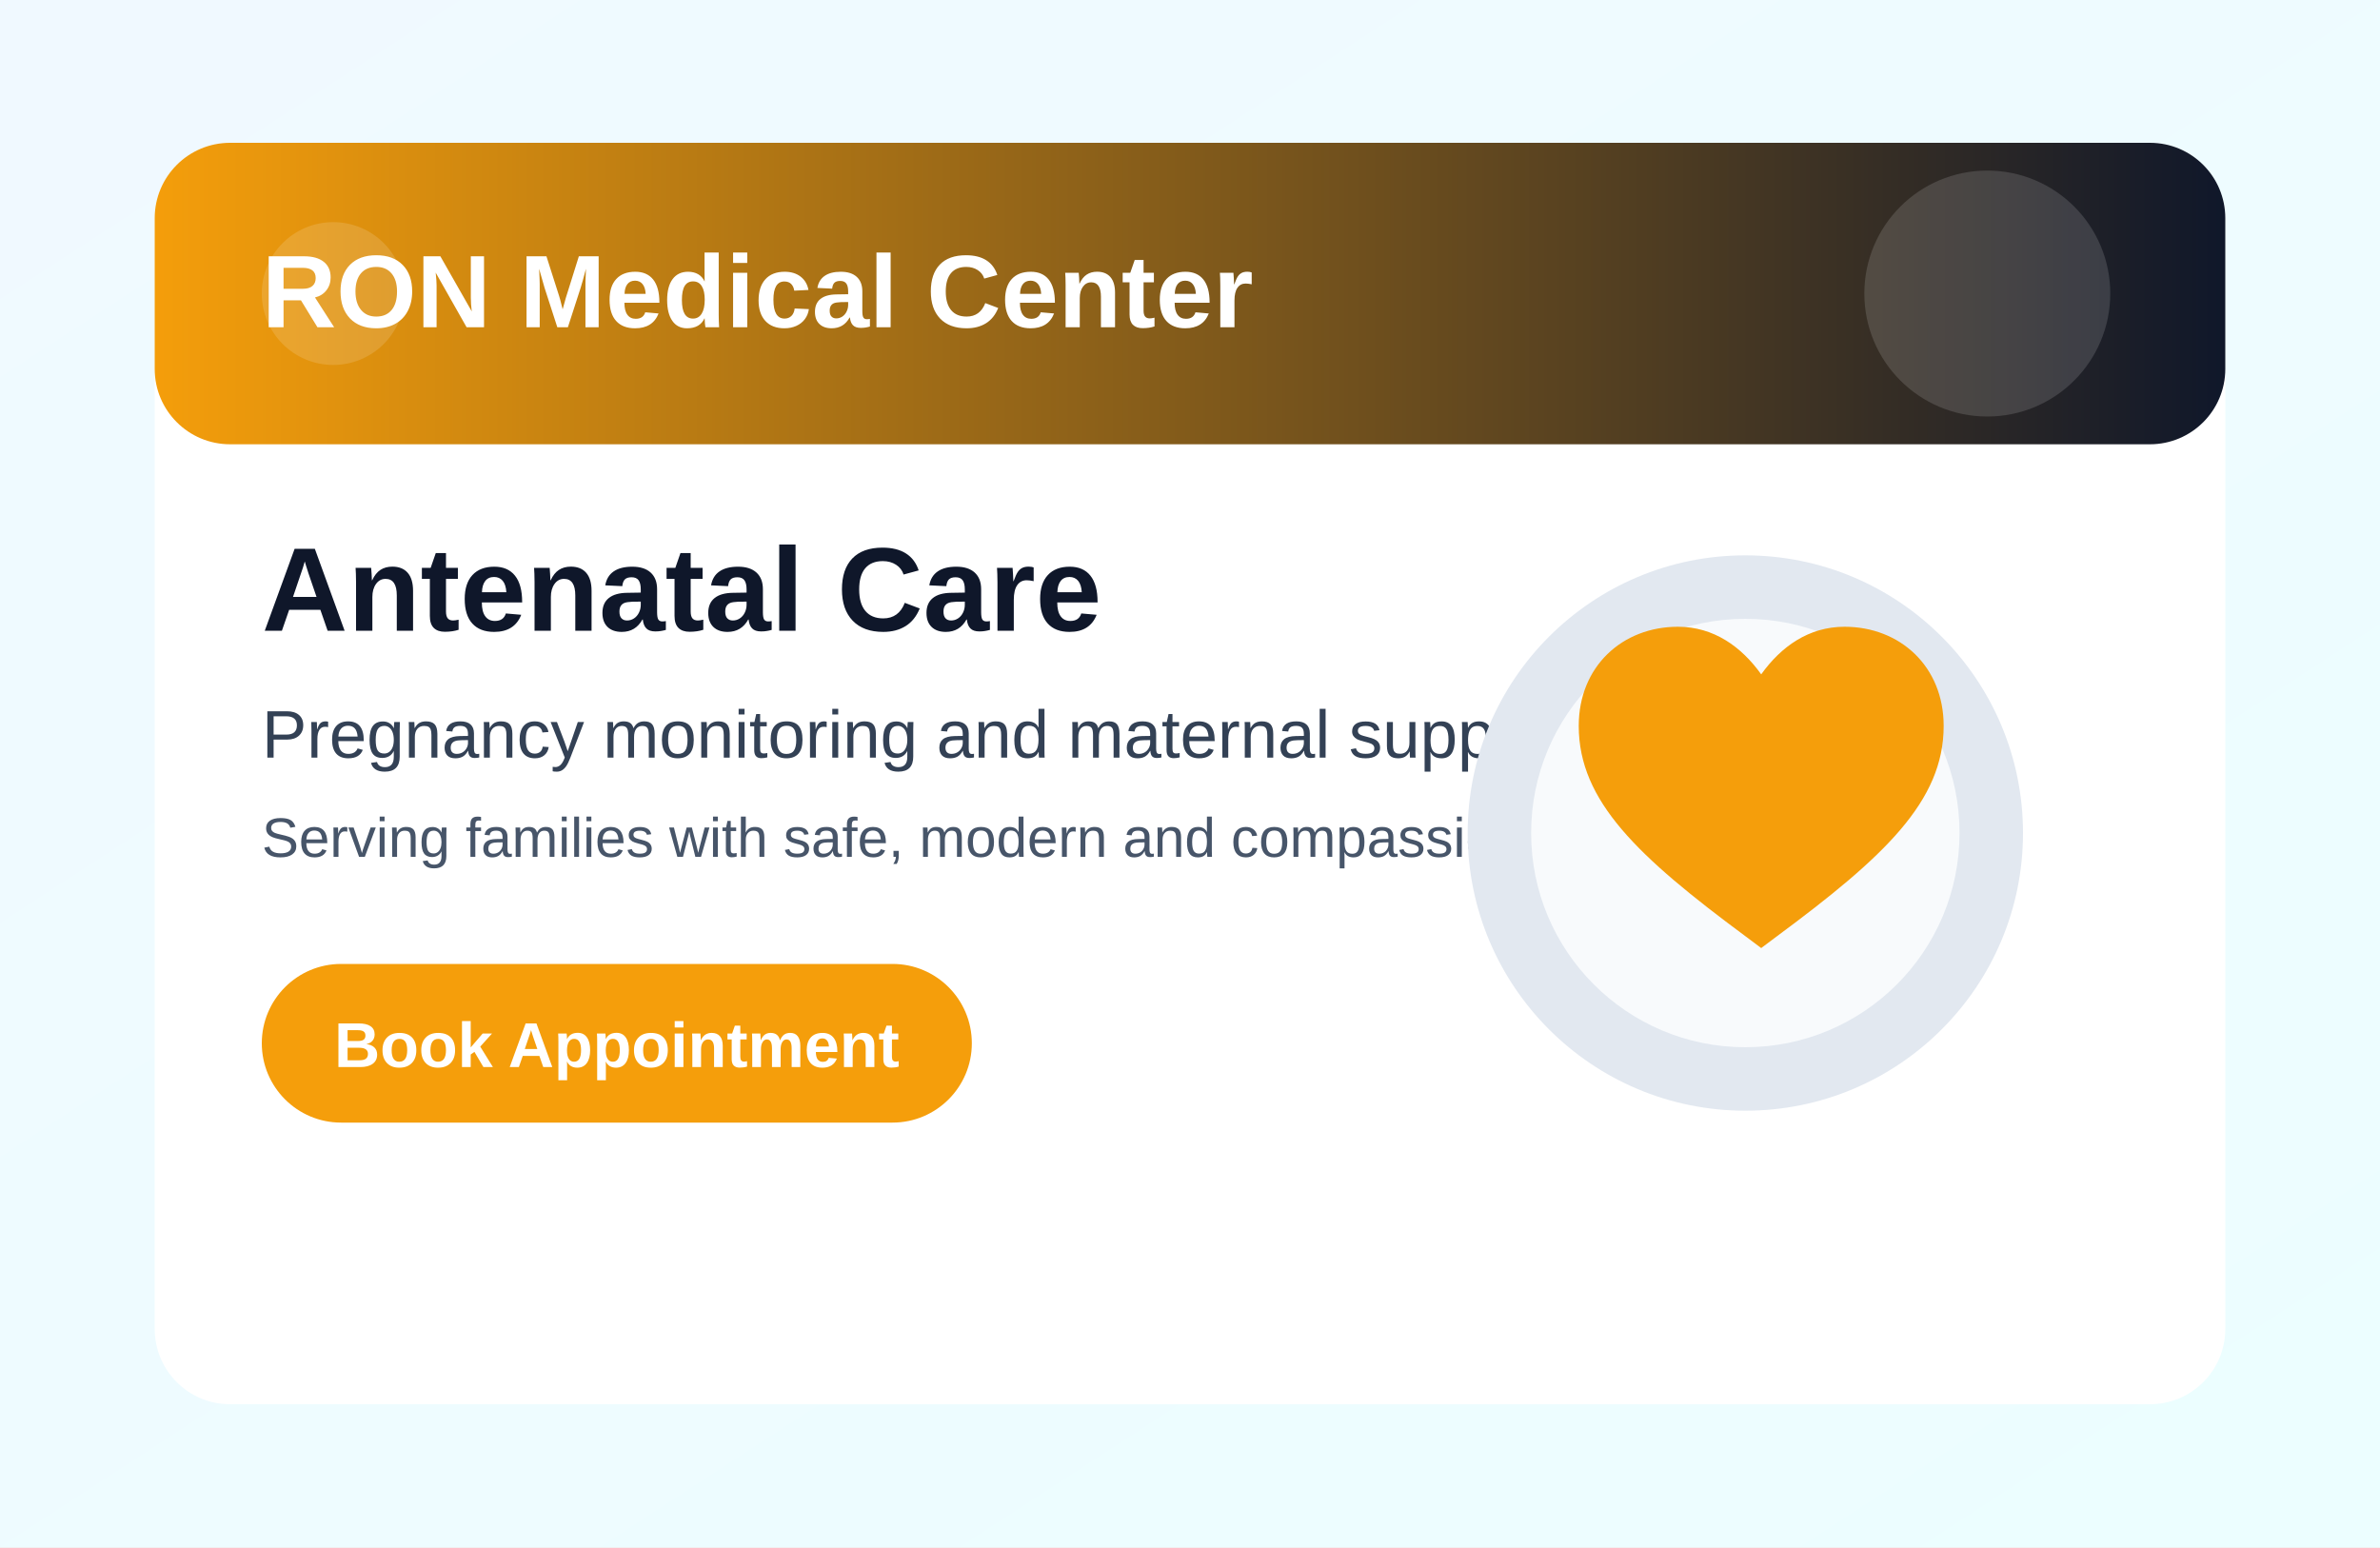
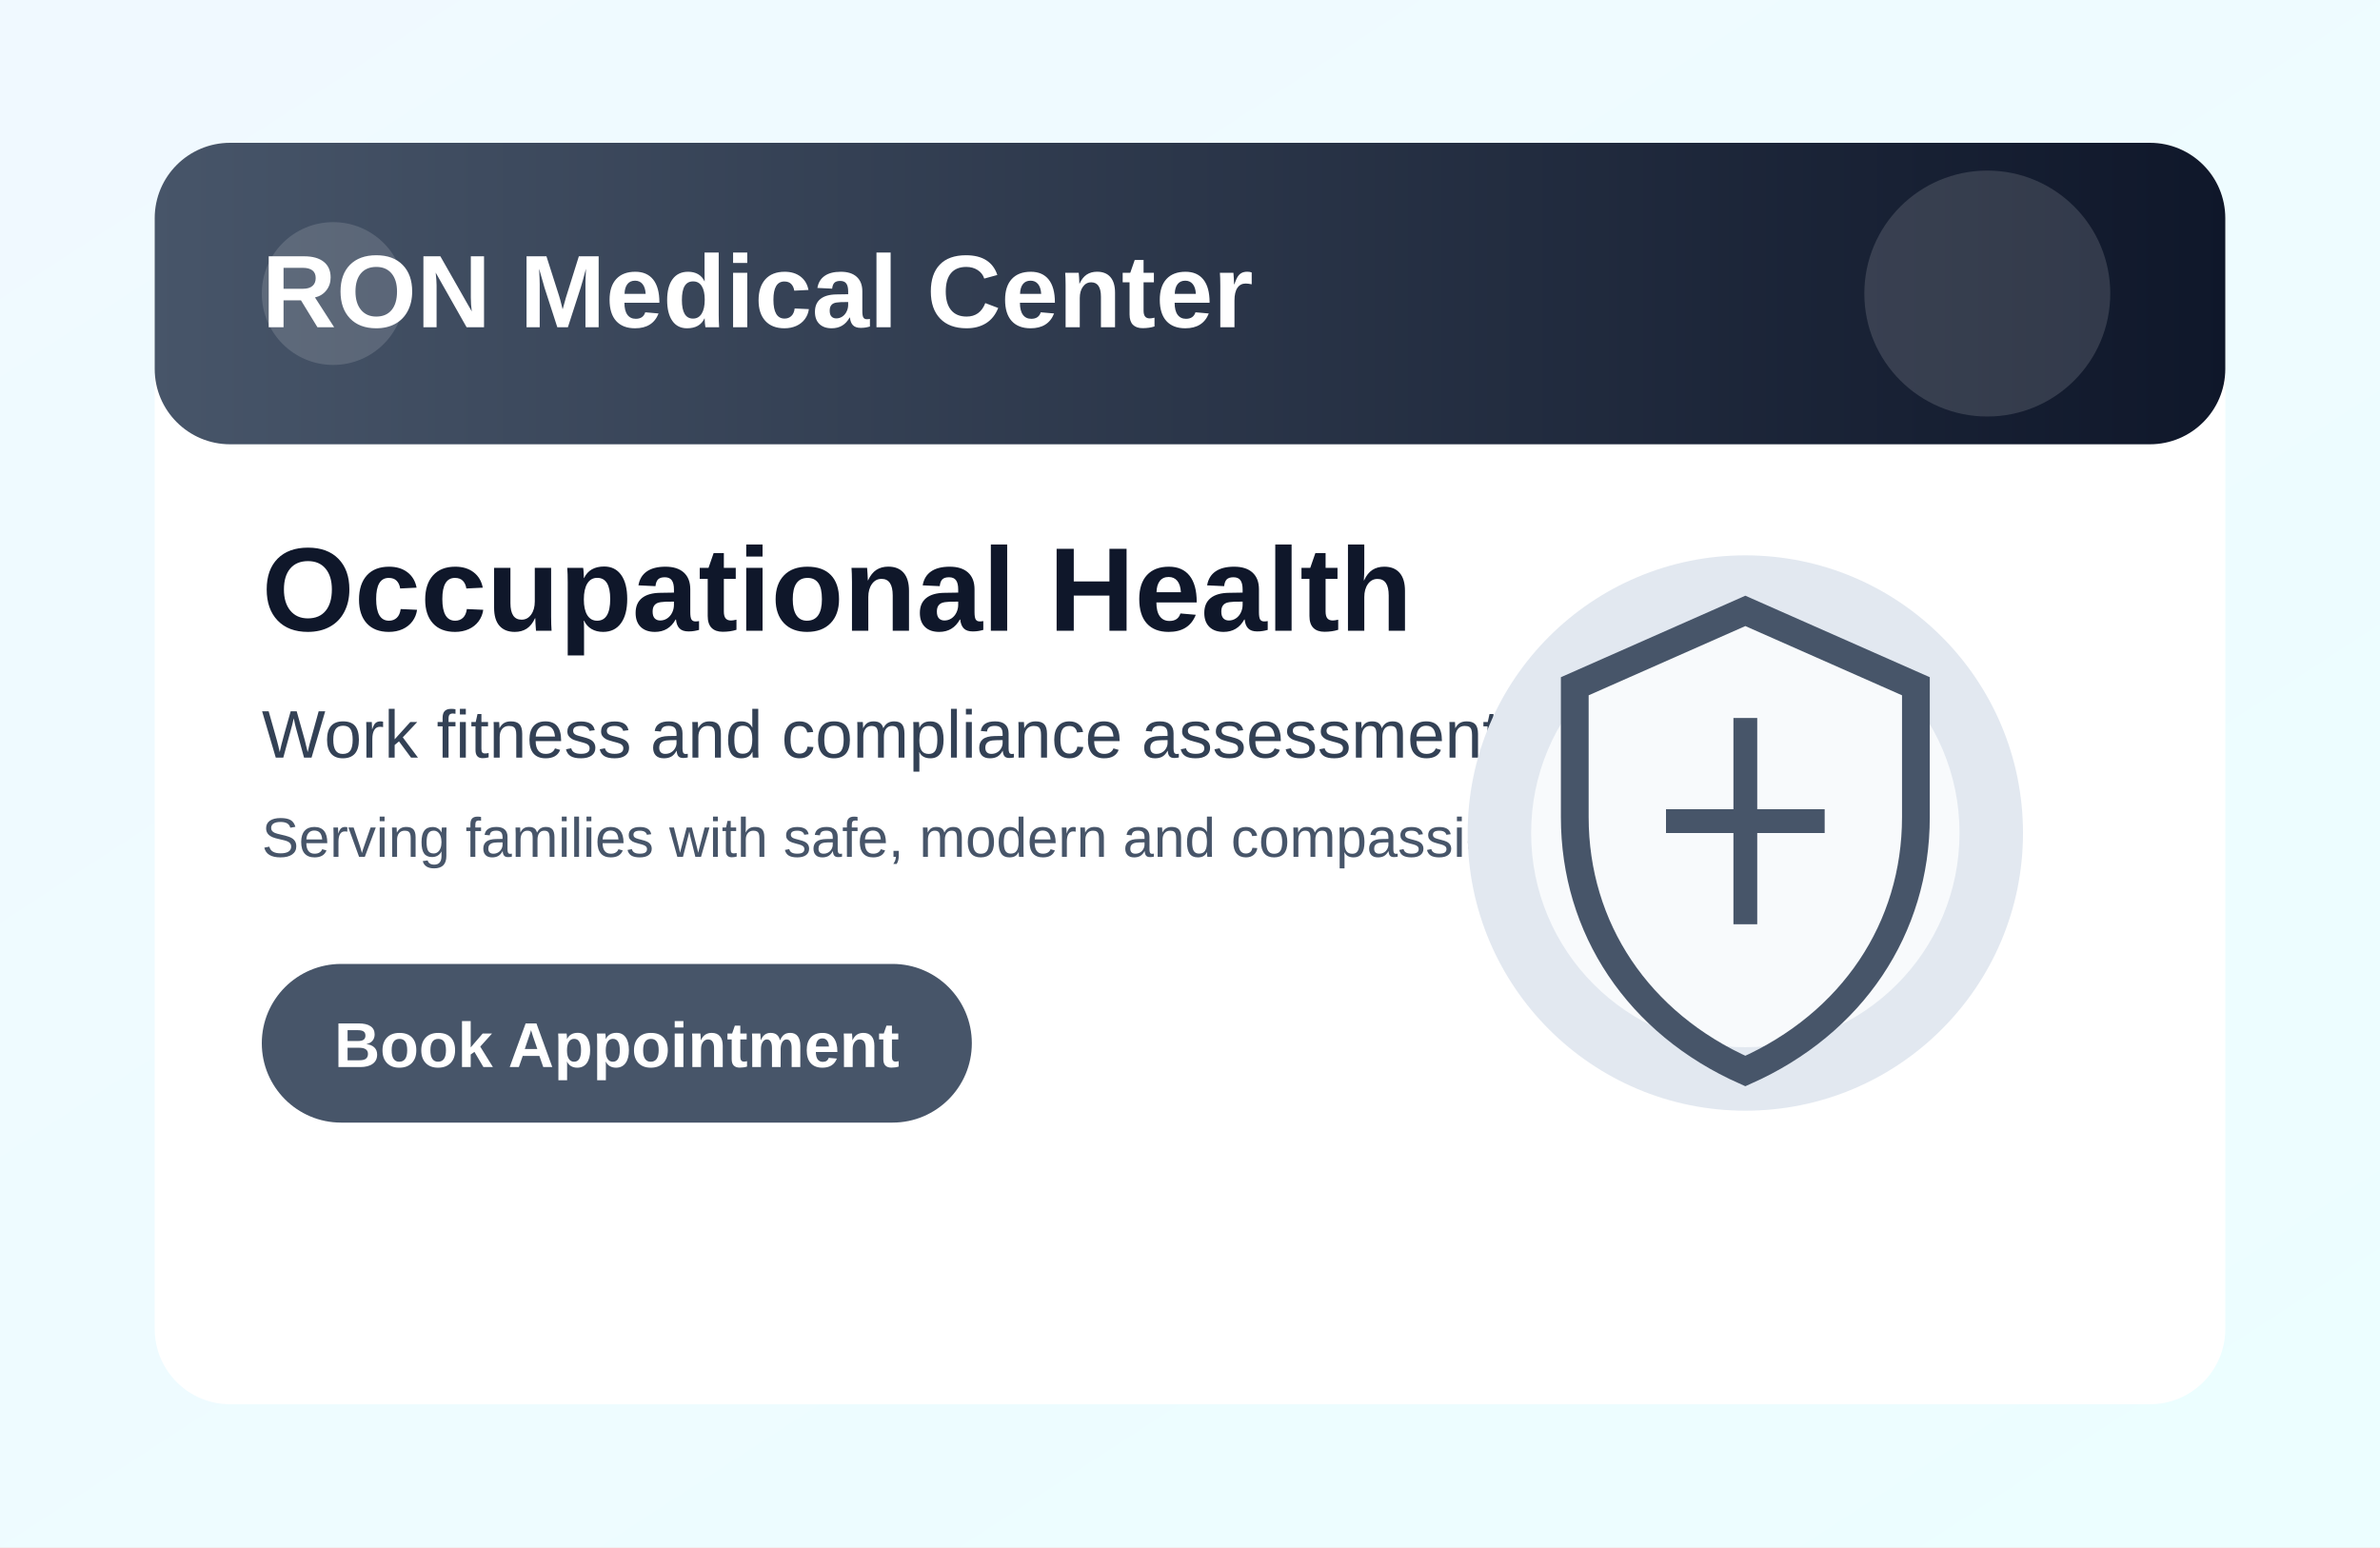
<svg xmlns="http://www.w3.org/2000/svg" viewBox="0 0 1200 780" role="img" aria-labelledby="title desc">
  <defs>
    <linearGradient id="bg" x1="0" y1="0" x2="1" y2="1">
      <stop offset="0%" stop-color="#f0f9ff" />
      <stop offset="100%" stop-color="#ecfeff" />
    </linearGradient>
    <linearGradient id="band" x1="0" y1="0" x2="1" y2="0">
-       <stop offset="0%" stop-color="#f59e0b" />
+       <stop offset="0%" stop-color="#475569" />
      <stop offset="100%" stop-color="#0f172a" />
    </linearGradient>
  </defs>
  <rect width="1200" height="780" fill="url(#bg)" />
  <rect x="78" y="72" width="1044" height="636" rx="38" fill="#ffffff" />
  <rect x="78" y="72" width="1044" height="152" rx="38" fill="url(#band)" />
  <circle cx="1002" cy="148" r="62" fill="#ffffff" opacity="0.14" />
  <circle cx="168" cy="148" r="36" fill="#ffffff" opacity="0.14" />
  <text x="132" y="165" fill="#ffffff" font-family="Segoe UI, Arial, sans-serif" font-size="52" font-weight="700">RON Medical Center</text>
-   <text x="132" y="318" fill="#0f172a" font-family="Segoe UI, Arial, sans-serif" font-size="60" font-weight="700">Antenatal Care</text>
-   <text x="132" y="382" fill="#334155" font-family="Segoe UI, Arial, sans-serif" font-size="34">Pregnancy monitoring and maternal support</text>
+   <text x="132" y="318" fill="#0f172a" font-family="Segoe UI, Arial, sans-serif" font-size="60" font-weight="700">Occupational Health</text>
+   <text x="132" y="382" fill="#334155" font-family="Segoe UI, Arial, sans-serif" font-size="34">Work fitness and compliance assessments</text>
  <text x="132" y="432" fill="#475569" font-family="Segoe UI, Arial, sans-serif" font-size="28">Serving families with safe, modern and compassionate care.</text>
-   <rect x="132" y="486" width="358" height="80" rx="40" fill="#f59e0b" />
+   <rect x="132" y="486" width="358" height="80" rx="40" fill="#475569" />
  <text x="311" y="538" text-anchor="middle" fill="#ffffff" font-family="Segoe UI, Arial, sans-serif" font-size="32" font-weight="700">Book Appointment</text>
  <g transform="translate(880,420)">
    <circle cx="0" cy="0" r="140" fill="#e2e8f0" />
    <circle cx="0" cy="0" r="108" fill="#f8fafc" />
-     <path d="M0 52C-54 12 -84 -16 -84 -54C-84 -84 -62 -104 -34 -104C-16 -104 -2 -94 8 -80C18 -94 32 -104 50 -104C78 -104 100 -84 100 -54C100 -16 70 12 16 52L8 58L0 52Z" fill="#f59e0b" />
+     <path d="M0 -112L86 -74V-8C86 48 54 96 0 120C-54 96 -86 48 -86 -8V-74L0 -112Z" fill="none" stroke="#475569" stroke-width="14" />
+     <path d="M0 -58V46M-40 -6H40" stroke="#475569" stroke-width="12" />
  </g>
</svg>
